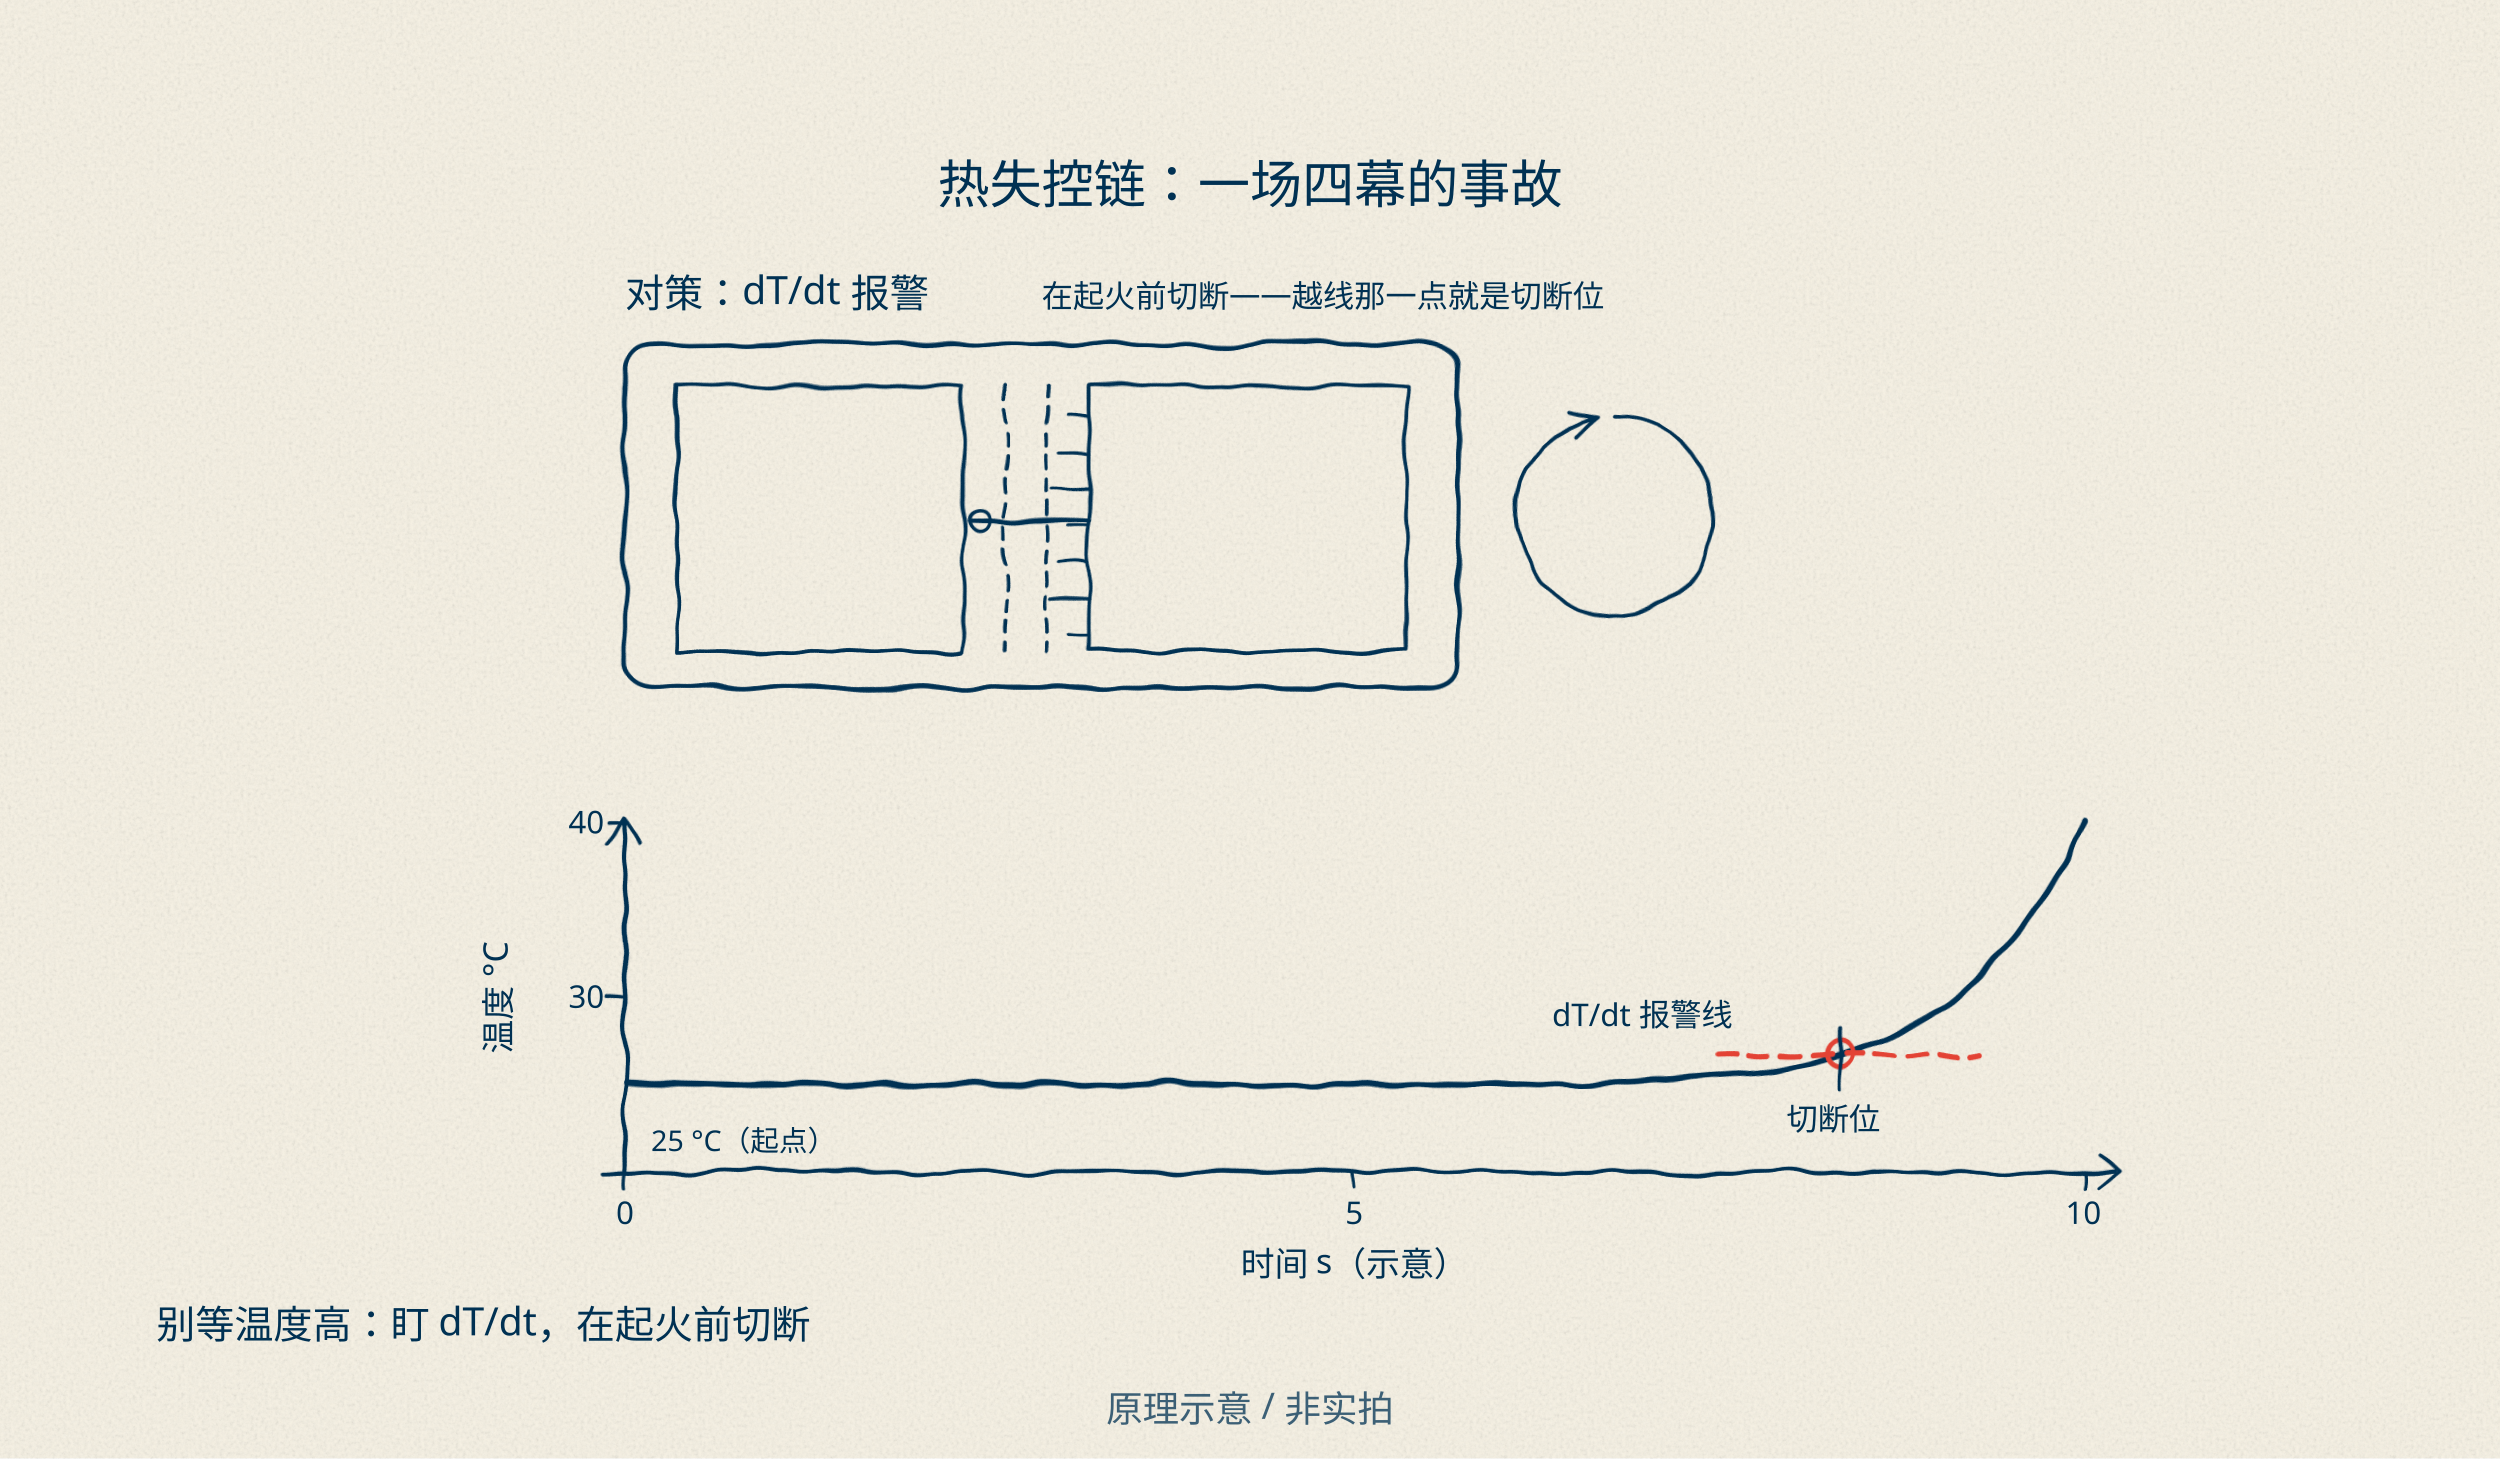
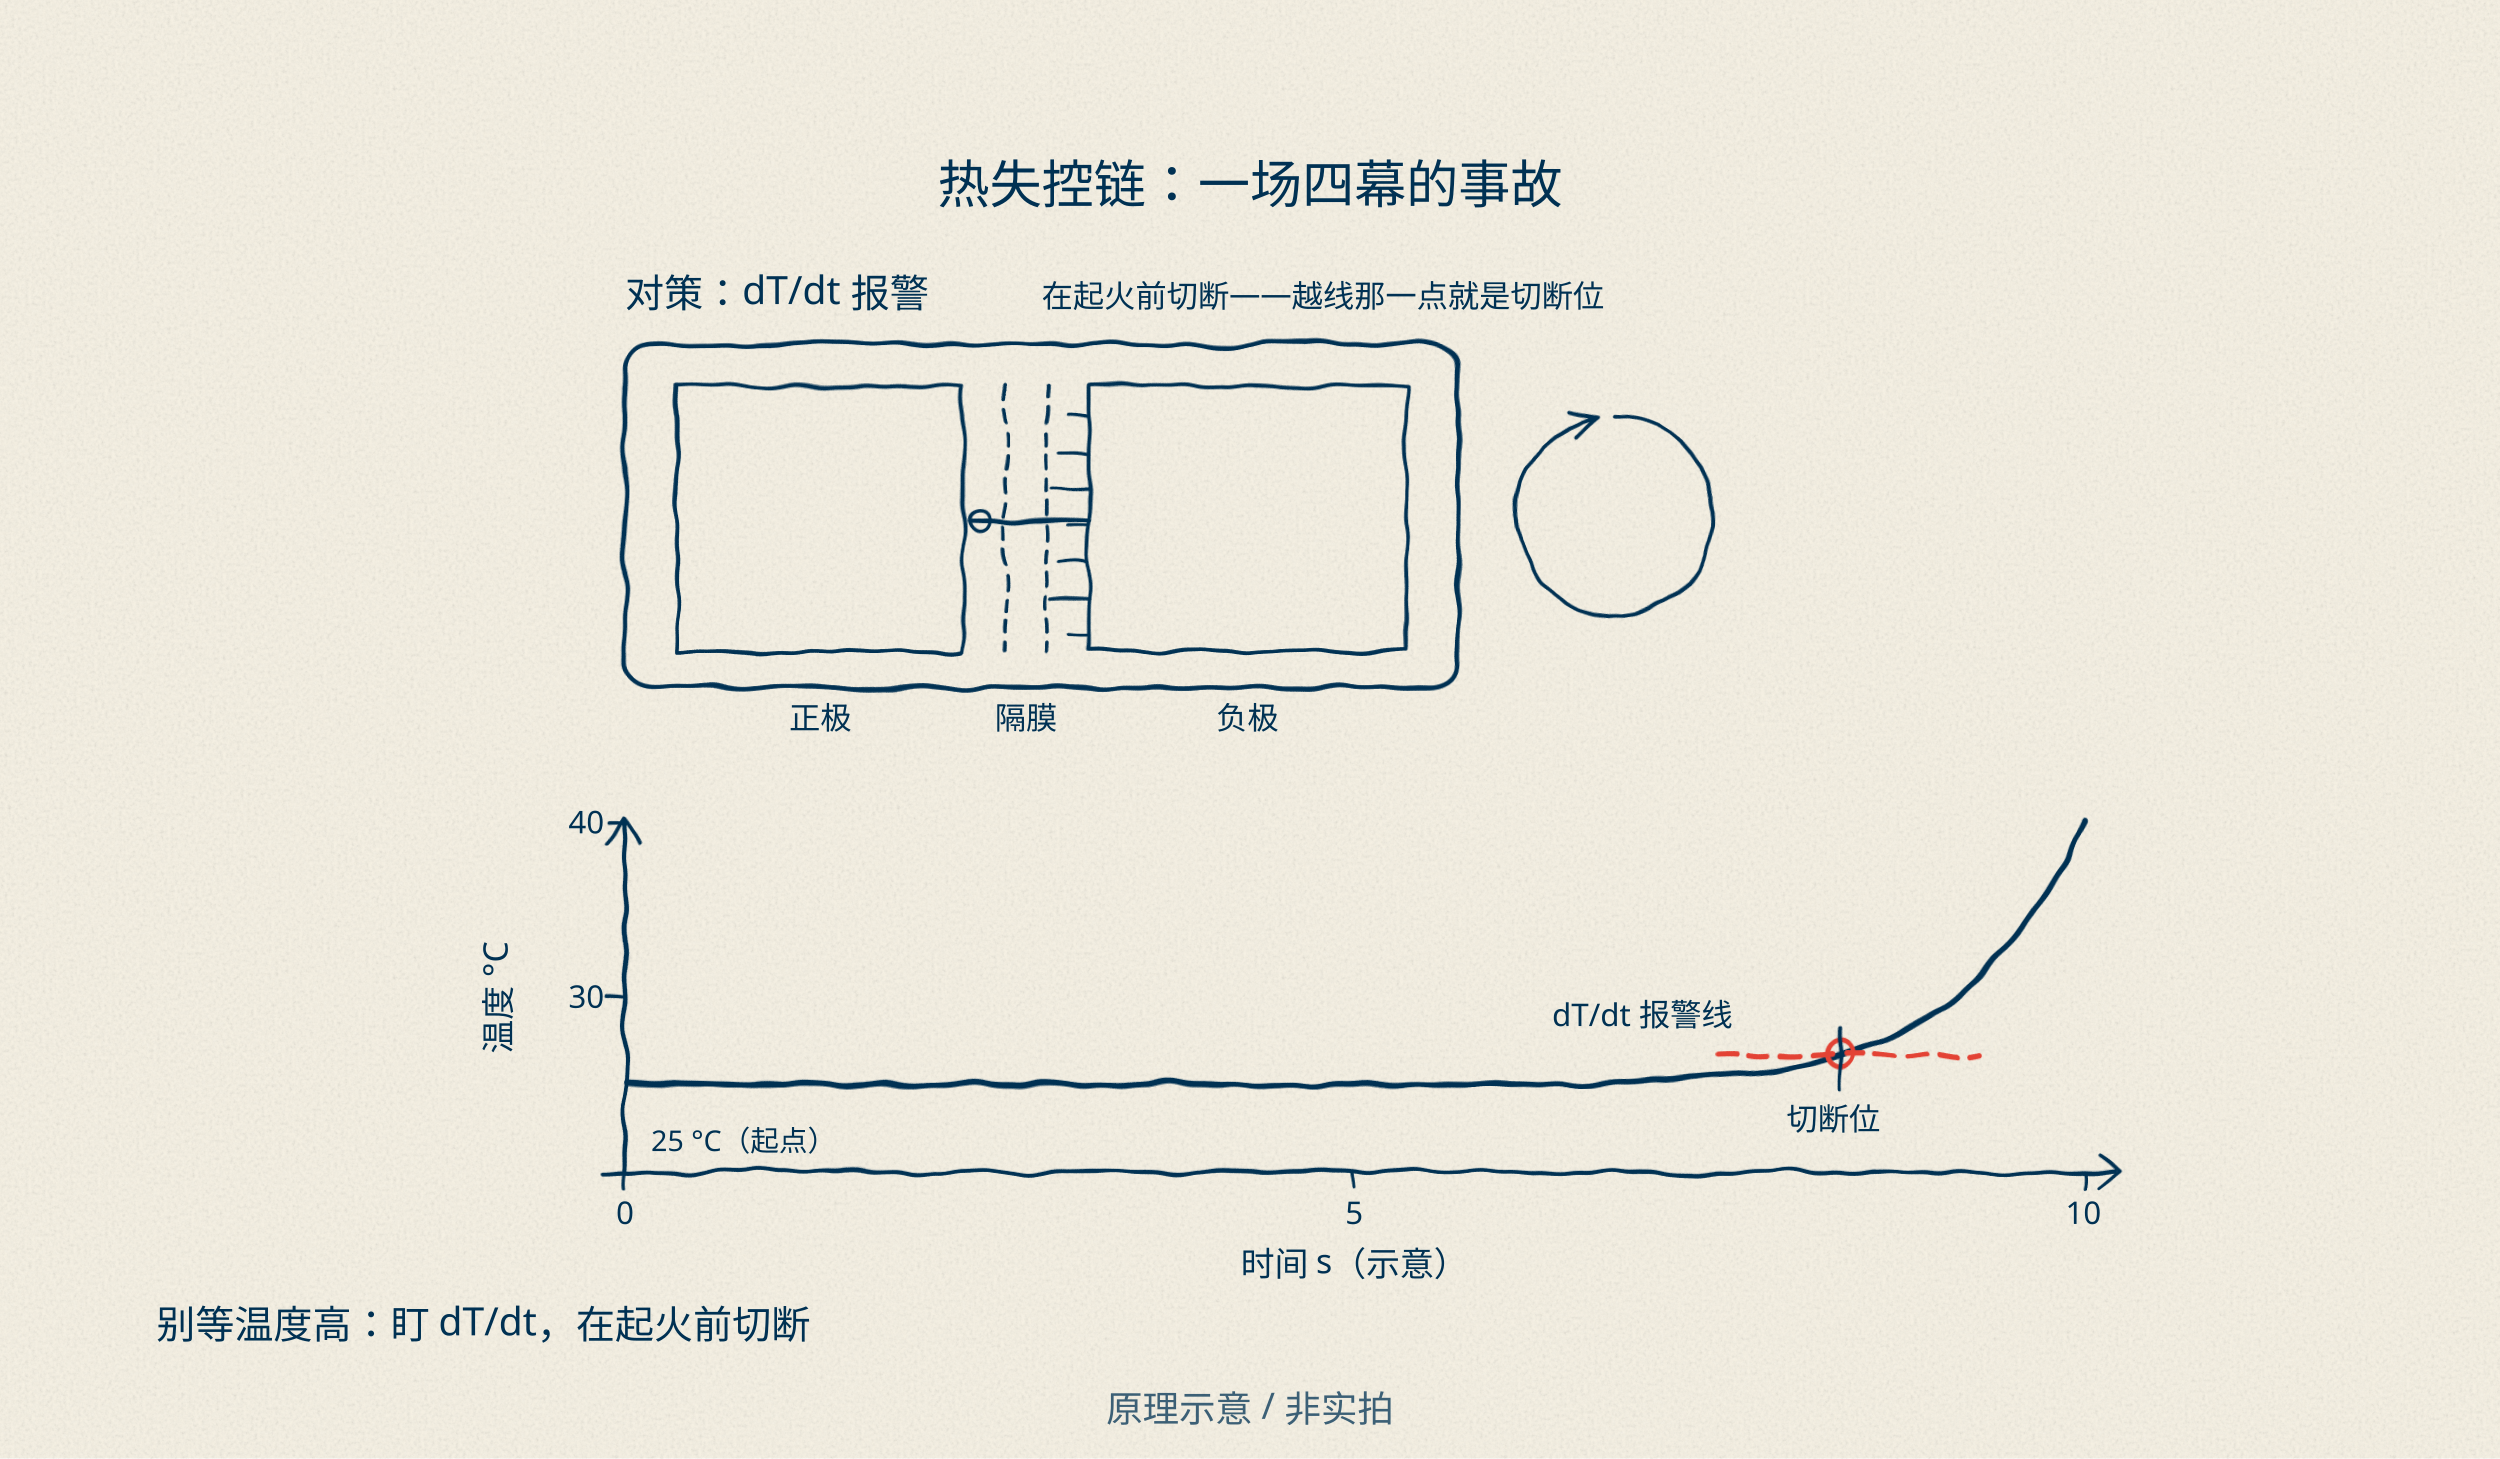
<svg xmlns="http://www.w3.org/2000/svg" width="960" height="560" viewBox="0 0 960 560">
  <defs>
    <filter id="w" filterUnits="userSpaceOnUse" x="0" y="0" width="960" height="560">
      <feTurbulence type="fractalNoise" baseFrequency="0.05" numOctaves="2" seed="11" result="n" />
      <feDisplacementMap in="SourceGraphic" in2="n" scale="4.5" xChannelSelector="R" yChannelSelector="G" />
    </filter>
    <filter id="grain" filterUnits="userSpaceOnUse" x="0" y="0" width="960" height="560">
      <feTurbulence type="fractalNoise" baseFrequency="0.75" numOctaves="3" seed="5" />
      <feColorMatrix type="saturate" values="0" />
    </filter>
  </defs>
  <rect width="960" height="560" fill="#f6f1e3" />
  <rect width="960" height="560" filter="url(#grain)" opacity="0.22" />
  <text x="480" y="78" font-family="KaiTi" font-size="20" fill="#003153" text-anchor="middle">热失控链：一场四幕的事故</text>
  <g filter="url(#w)" fill="none" stroke="#003153" stroke-linecap="round" stroke-linejoin="round">
    <rect x="240" y="132" width="320" height="132" rx="10" stroke-width="1.8" />
    <rect x="260" y="148" width="110" height="102" stroke-width="1.5" />
    <rect x="418" y="148" width="122" height="102" stroke-width="1.5" />
    <line x1="386" y1="148" x2="386" y2="250" stroke-width="1.4" stroke-dasharray="5 4" />
    <line x1="402" y1="148" x2="402" y2="250" stroke-width="1.4" stroke-dasharray="5 4" />
    <line x1="418" y1="160" x2="410" y2="160" stroke-width="1.3" />
    <line x1="418" y1="174" x2="407" y2="174" stroke-width="1.3" />
    <line x1="418" y1="188" x2="404" y2="188" stroke-width="1.3" />
    <line x1="418" y1="202" x2="410" y2="202" stroke-width="1.3" />
    <line x1="418" y1="216" x2="407" y2="216" stroke-width="1.3" />
    <line x1="418" y1="230" x2="404" y2="230" stroke-width="1.3" />
    <line x1="418" y1="244" x2="410" y2="244" stroke-width="1.3" />
    <line x1="418" y1="200" x2="372" y2="200" stroke-width="1.8" />
    <circle cx="376" cy="200" r="4.2" stroke-width="1.4" />
    <path d="M620.0,160.0 L625.8,160.4 L631.4,161.8 L636.8,163.9 L641.8,166.9 L646.3,170.6 L650.1,174.9 L653.3,179.7 L655.7,185.0 L657.3,190.6 L658.0,196.3 L657.8,202.1 L656.7,207.8 L654.8,213.3 L652.0,218.4 L648.6,223.1 L644.4,227.1 L639.7,230.5 L634.5,233.1 L629.0,234.9 L623.3,235.9 L617.5,235.9 L611.8,235.1 L606.2,233.4 L601.0,230.9 L596.2,227.6 L592.0,223.7 L588.4,219.1 L585.6,214.1 L583.5,208.6 L582.3,203.0 L582.0,197.2 L582.6,191.4 L584.0,185.8 L586.3,180.5 L589.4,175.5 L593.1,171.1 L597.5,167.4 L602.5,164.3 L607.8,162.0 L613.4,160.6 M613.4,160.6 L602.6,158.4 M613.4,160.6 L605.0,167.7" stroke-width="1.5" />
  </g>
  <text x="240" y="118" font-family="KaiTi" font-size="15" fill="#003153">对策：dT/dt 报警</text>
  <text x="400" y="118" font-family="KaiTi" font-size="12" fill="#003153">在起火前切断——越线那一点就是切断位</text>
+   <g font-family="KaiTi" font-size="12" fill="#003153">
+     <text x="315" y="280" text-anchor="middle">正极</text>
+     <text x="394" y="280" text-anchor="middle">隔膜</text>
+     <text x="479" y="280" text-anchor="middle">负极</text>
+   </g>
  <g filter="url(#w)" fill="none" stroke="#003153" stroke-linecap="round" stroke-linejoin="round">
    <line x1="240" y1="450" x2="240" y2="316" stroke-width="1.6" />
    <line x1="232" y1="450" x2="812" y2="450" stroke-width="1.6" />
    <path d="M806,444 L814,450 L806,456" stroke-width="1.4" />
    <path d="M234,324 L240,314 L246,324" stroke-width="1.4" />
    <line x1="234" y1="383.0" x2="240" y2="383.0" stroke-width="1.3" />
    <line x1="234" y1="316.0" x2="240" y2="316.0" stroke-width="1.3" />
    <line x1="240.0" y1="450" x2="240.0" y2="456" stroke-width="1.3" />
    <line x1="520.0" y1="450" x2="520.0" y2="456" stroke-width="1.3" />
    <line x1="800.0" y1="450" x2="800.0" y2="456" stroke-width="1.3" />
    <path d="M240.0,416.5 L245.8,416.5 L251.7,416.5 L257.5,416.5 L263.3,416.5 L269.2,416.5 L275.0,416.5 L280.8,416.5 L286.7,416.5 L292.5,416.5 L298.3,416.5 L304.2,416.5 L310.0,416.5 L315.8,416.5 L321.7,416.5 L327.5,416.5 L333.3,416.5 L339.2,416.5 L345.0,416.5 L350.8,416.5 L356.7,416.5 L362.5,416.5 L368.3,416.5 L374.2,416.5 L380.0,416.5 L385.8,416.5 L391.7,416.5 L397.5,416.5 L403.3,416.5 L409.2,416.5 L415.0,416.5 L420.8,416.5 L426.7,416.5 L432.5,416.5 L438.3,416.5 L444.2,416.5 L450.0,416.5 L455.8,416.5 L461.7,416.5 L467.5,416.5 L473.3,416.5 L479.2,416.5 L485.0,416.5 L490.8,416.5 L496.7,416.5 L502.5,416.5 L508.3,416.5 L514.2,416.5 L520.0,416.5 L525.8,416.5 L531.7,416.5 L537.5,416.4 L543.3,416.4 L549.2,416.4 L555.0,416.4 L560.8,416.4 L566.7,416.3 L572.5,416.3 L578.3,416.3 L584.2,416.2 L590.0,416.1 L595.8,416.1 L601.7,416.0 L607.5,415.9 L613.3,415.7 L619.2,415.6 L625.0,415.4 L630.8,415.2 L636.7,414.9 L642.5,414.6 L648.3,414.2 L654.2,413.8 L660.0,413.3 L665.8,412.7 L671.7,412.1 L677.5,411.3 L683.3,410.4 L689.2,409.4 L695.0,408.2 L700.8,406.8 L706.7,405.2 L712.5,403.4 L718.3,401.3 L724.2,399.0 L730.0,396.3 L735.8,393.2 L741.7,389.7 L747.5,385.7 L753.3,381.1 L759.2,376.0 L765.0,370.2 L770.8,363.6 L776.7,356.2 L782.5,347.8 L788.3,338.4 L794.2,327.9 L800.0,316.0" stroke-width="2.2" />
    <line x1="660" y1="405" x2="760" y2="405" stroke="#E34234" stroke-width="2.0" stroke-dasharray="7 5" />
    <circle cx="706" cy="405" r="4.6" stroke="#E34234" stroke-width="1.8" />
    <line x1="706" y1="396" x2="706" y2="418" stroke-width="1.4" />
  </g>
  <g font-family="KaiTi" font-size="12" fill="#003153">
    <text x="232" y="387" text-anchor="end">30</text>
    <text x="232" y="320" text-anchor="end">40</text>
    <text x="240" y="470" text-anchor="middle">0</text>
    <text x="520" y="470" text-anchor="middle">5</text>
    <text x="800" y="470" text-anchor="middle">10</text>
  </g>
  <g font-family="KaiTi" font-size="13" fill="#003153">
    <text x="520" y="490" text-anchor="middle">时间 s（示意）</text>
    <text x="196" y="383" text-anchor="middle" transform="rotate(-90 196 383)">温度 °C</text>
  </g>
  <text x="250" y="442" font-family="KaiTi" font-size="11" fill="#003153">25 °C（起点）</text>
  <g font-family="KaiTi" font-size="12" fill="#003153">
    <text x="596" y="394">dT/dt 报警线</text>
    <text x="686" y="434">切断位</text>
  </g>
  <text x="60" y="514" font-family="KaiTi" font-size="15" fill="#003153">别等温度高：盯 dT/dt，在起火前切断</text>
  <text x="480" y="546" font-family="KaiTi" font-size="14" fill="#003153" opacity="0.75" text-anchor="middle">原理示意 / 非实拍</text>
</svg>
